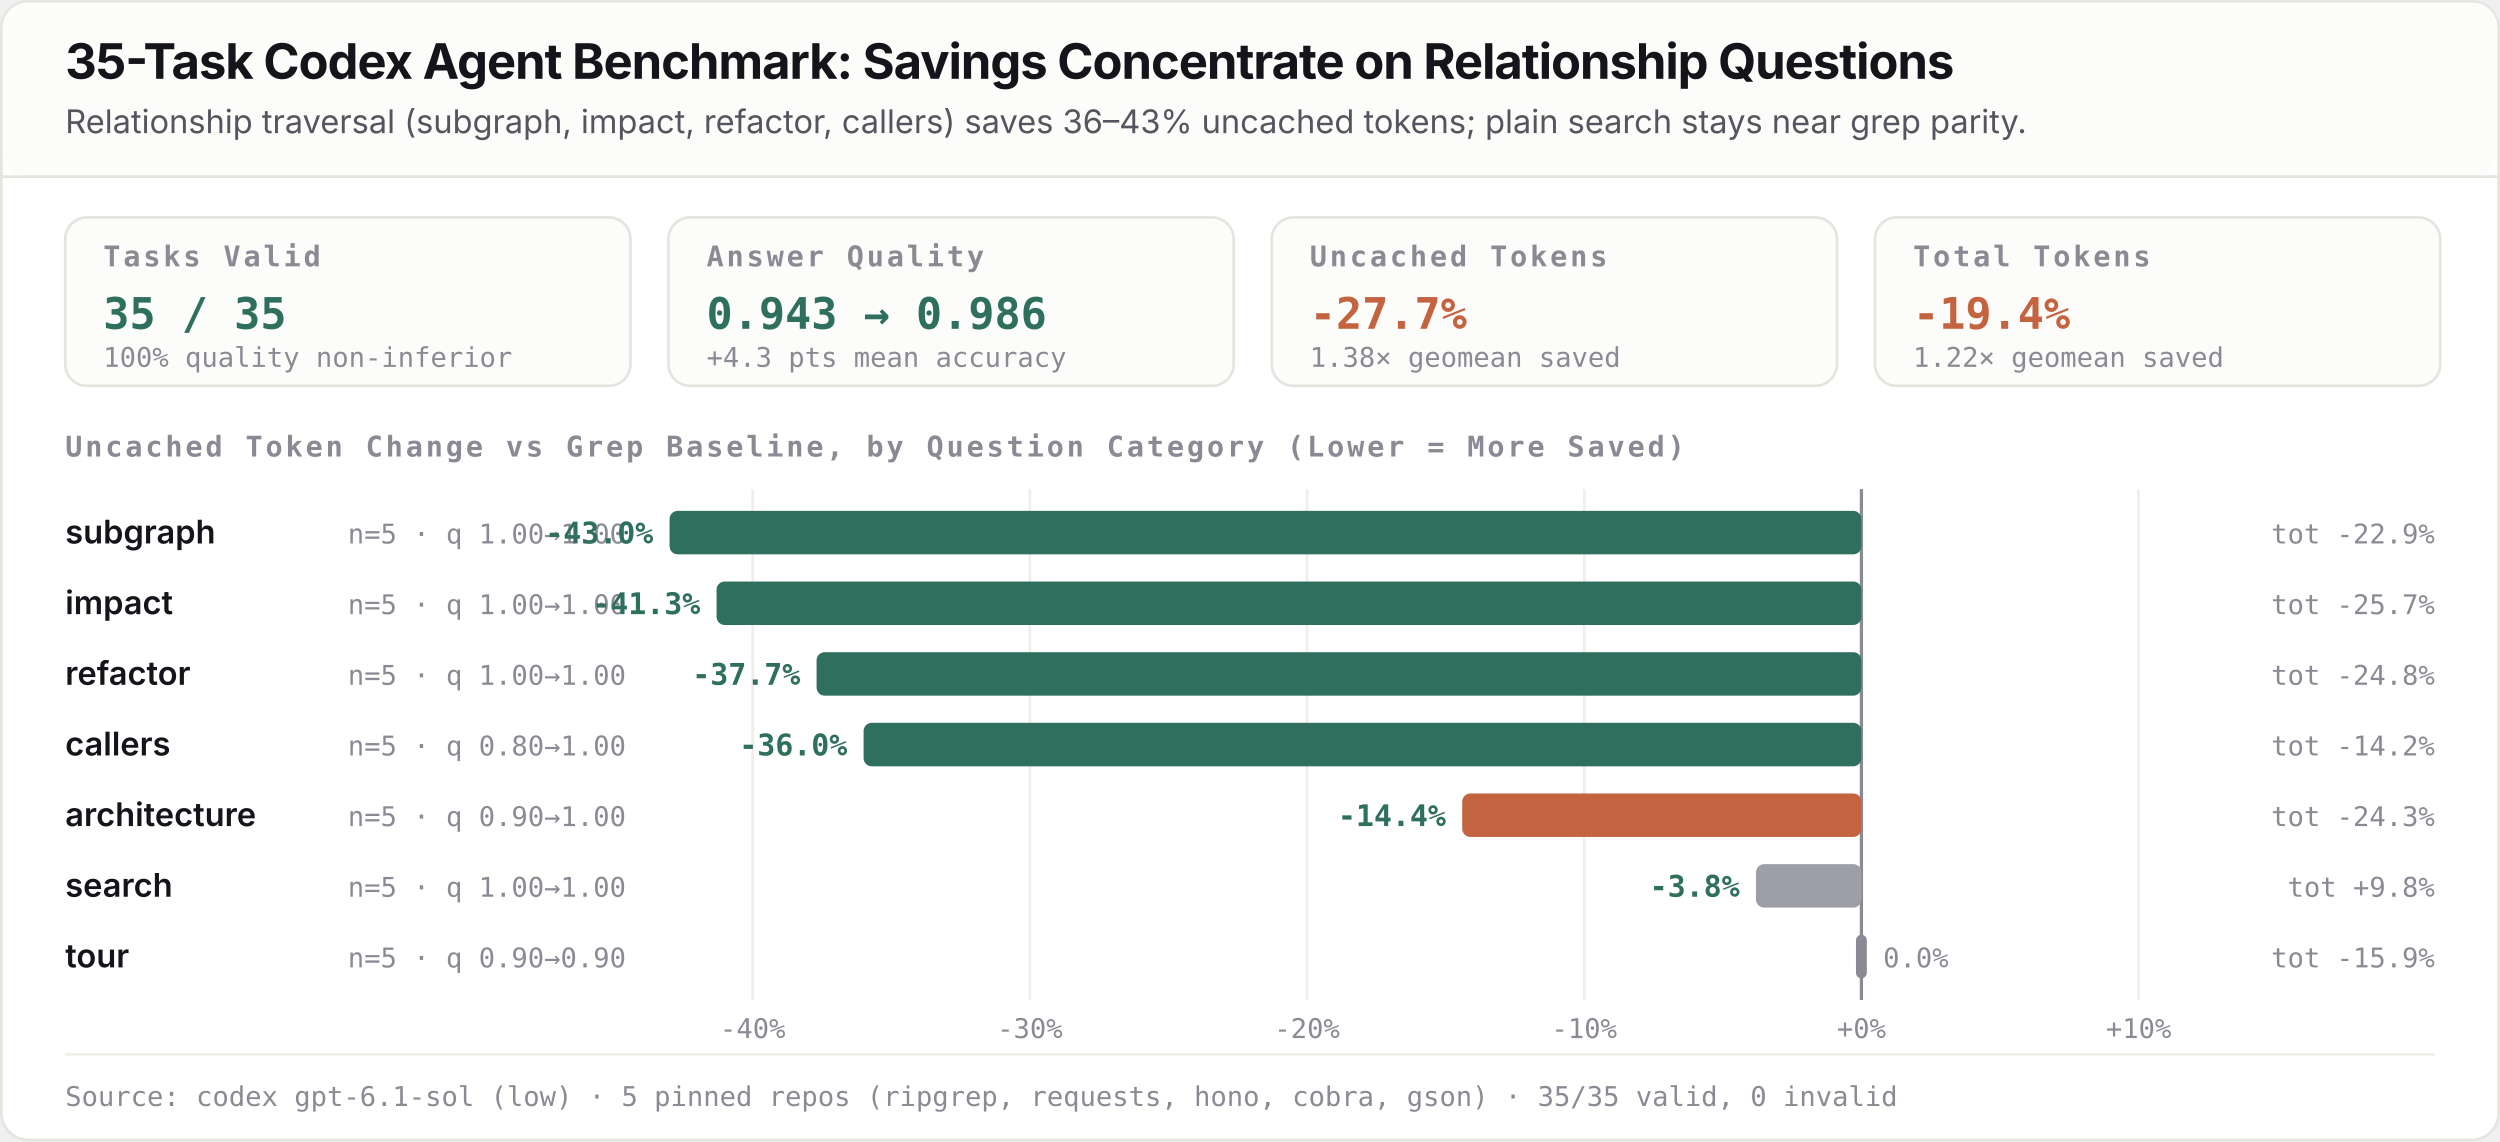
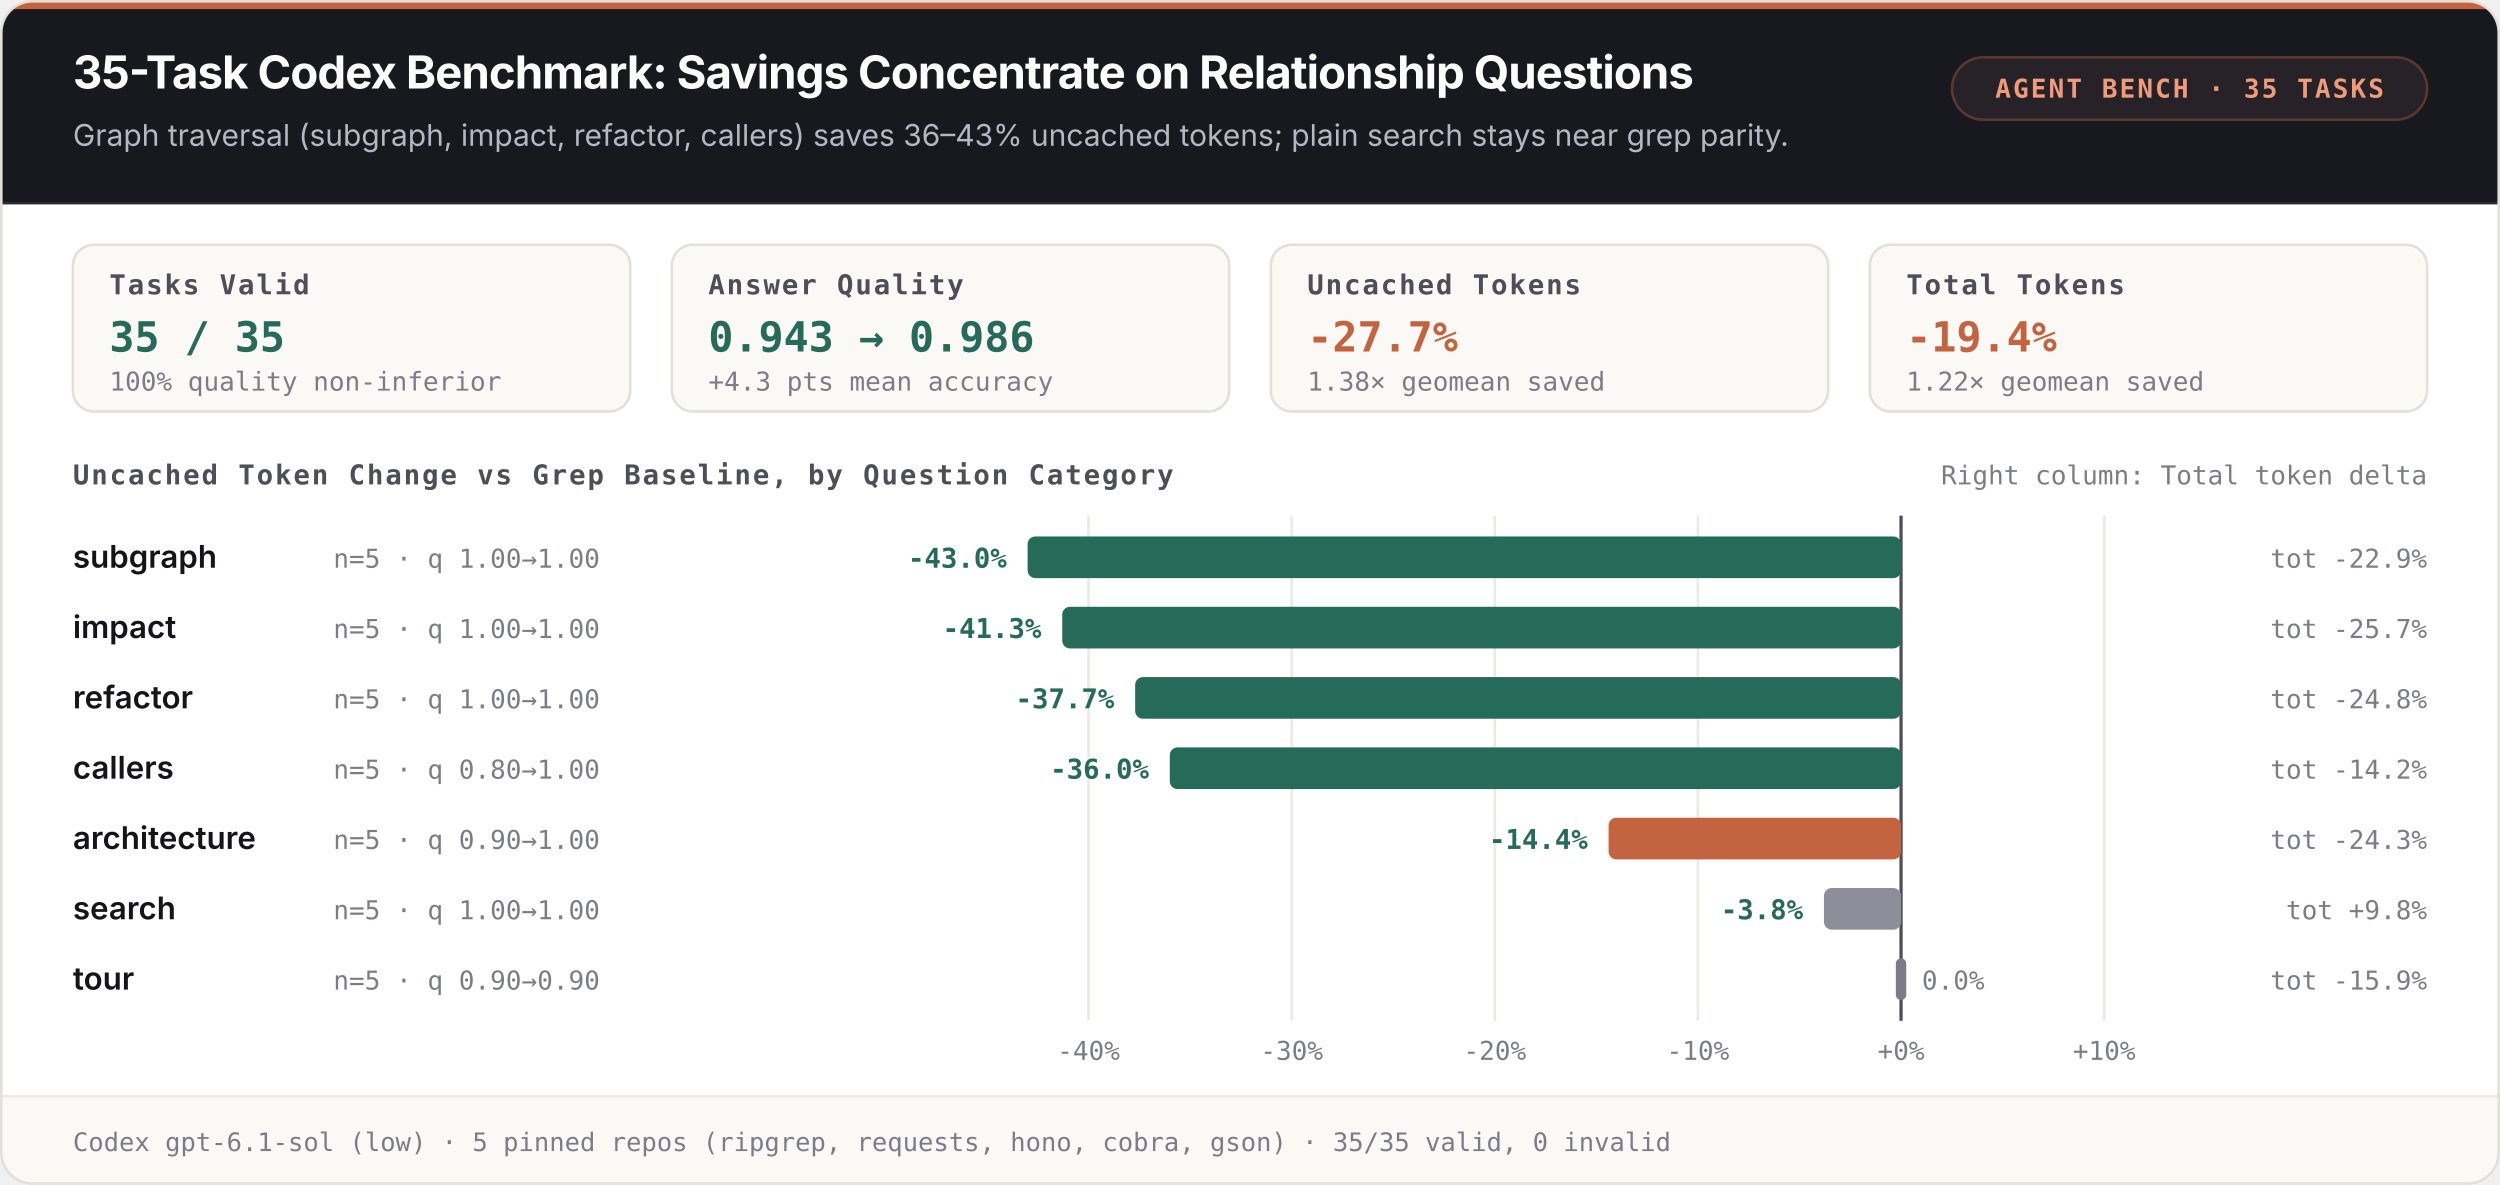
- <svg xmlns="http://www.w3.org/2000/svg" viewBox="0 0 920 420" width="920" height="420" role="img" aria-label="35-Task Codex Agent Benchmark: Savings Concentrate on Relationship Questions">
+ <svg xmlns="http://www.w3.org/2000/svg" viewBox="0 0 960 455" width="960" height="455" role="img" aria-label="35-Task Codex Benchmark: Savings Concentrate on Relationship Questions">
+   <defs>
+     <clipPath id="clip-codex-actions">
+       <rect x="0.5" y="0.5" width="959" height="454" rx="12" />
+     </clipPath>
+   </defs>
  <style>
-     .t-title { font-family: 'Space Grotesk', -apple-system, BlinkMacSystemFont, 'Segoe UI', system-ui, sans-serif; font-size: 18px; font-weight: 700; fill: #14141A; letter-spacing: -0.02em; }
-     .t-sub { font-family: 'Space Grotesk', -apple-system, BlinkMacSystemFont, 'Segoe UI', system-ui, sans-serif; font-size: 12px; fill: #55555F; }
-     .t-sec { font-family: 'IBM Plex Mono', ui-monospace, 'SF Mono', Menlo, Consolas, monospace; font-size: 10.5px; font-weight: 600; fill: #8A8A94; letter-spacing: 0.1em; text-transform: uppercase; }
+     .t-title { font-family: 'Space Grotesk', -apple-system, BlinkMacSystemFont, 'Segoe UI', system-ui, sans-serif; font-size: 17.5px; font-weight: 700; fill: #FCFCFA; letter-spacing: -0.02em; }
+     .t-sub { font-family: 'Space Grotesk', -apple-system, BlinkMacSystemFont, 'Segoe UI', system-ui, sans-serif; font-size: 11.5px; fill: #B6B6C4; }
+     .t-pill { font-family: 'IBM Plex Mono', ui-monospace, 'SF Mono', Menlo, Consolas, monospace; font-size: 10px; font-weight: 600; fill: #F09B7A; letter-spacing: 0.08em; }
+     .t-sec { font-family: 'IBM Plex Mono', ui-monospace, 'SF Mono', Menlo, Consolas, monospace; font-size: 10.5px; font-weight: 700; fill: #4E4E58; letter-spacing: 0.07em; text-transform: uppercase; }
+     .t-sec-sub { font-family: 'Space Grotesk', -apple-system, BlinkMacSystemFont, 'Segoe UI', system-ui, sans-serif; font-size: 11px; fill: #7C7C88; }
    .t-lbl { font-family: 'Space Grotesk', -apple-system, BlinkMacSystemFont, 'Segoe UI', system-ui, sans-serif; font-size: 12px; font-weight: 600; fill: #14141A; }
-     .t-lbl2 { font-family: 'IBM Plex Mono', ui-monospace, 'SF Mono', Menlo, Consolas, monospace; font-size: 11px; fill: #55555F; }
-     .t-val { font-family: 'IBM Plex Mono', ui-monospace, 'SF Mono', Menlo, Consolas, monospace; font-size: 11px; font-weight: 600; fill: #14141A; }
-     .t-val-b { font-family: 'IBM Plex Mono', ui-monospace, 'SF Mono', Menlo, Consolas, monospace; font-size: 11px; font-weight: 700; fill: #C4633F; }
-     .t-val-g { font-family: 'IBM Plex Mono', ui-monospace, 'SF Mono', Menlo, Consolas, monospace; font-size: 11px; font-weight: 700; fill: #2F6F5E; }
-     .t-axis { font-family: 'IBM Plex Mono', ui-monospace, 'SF Mono', Menlo, Consolas, monospace; font-size: 10px; fill: #8A8A94; }
-     .t-foot { font-family: 'IBM Plex Mono', ui-monospace, 'SF Mono', Menlo, Consolas, monospace; font-size: 10px; fill: #8A8A94; }
-     .t-badge { font-family: 'IBM Plex Mono', ui-monospace, 'SF Mono', Menlo, Consolas, monospace; font-size: 10px; font-weight: 600; }
+     .t-lbl2 { font-family: 'IBM Plex Mono', ui-monospace, 'SF Mono', Menlo, Consolas, monospace; font-size: 10.5px; fill: #4E4E58; }
+     .t-val { font-family: 'IBM Plex Mono', ui-monospace, 'SF Mono', Menlo, Consolas, monospace; font-size: 10.5px; font-weight: 600; fill: #14141A; }
+     .t-val-b { font-family: 'IBM Plex Mono', ui-monospace, 'SF Mono', Menlo, Consolas, monospace; font-size: 10.5px; font-weight: 700; fill: #C4633F; }
+     .t-val-g { font-family: 'IBM Plex Mono', ui-monospace, 'SF Mono', Menlo, Consolas, monospace; font-size: 10.5px; font-weight: 700; fill: #266B59; }
+     .t-axis { font-family: 'IBM Plex Mono', ui-monospace, 'SF Mono', Menlo, Consolas, monospace; font-size: 10px; fill: #7C7C88; }
+     .t-foot { font-family: 'IBM Plex Mono', ui-monospace, 'SF Mono', Menlo, Consolas, monospace; font-size: 9.8px; fill: #7C7C88; }
+     .t-chip { font-family: 'IBM Plex Mono', ui-monospace, 'SF Mono', Menlo, Consolas, monospace; font-size: 9.5px; font-weight: 600; }
  </style>
-   <rect x="0.5" y="0.5" width="919" height="419" rx="10" fill="#FFFFFF" stroke="#E5E4DE" stroke-width="1" />
-   <rect x="1" y="1" width="918" height="64" rx="9" fill="#FCFCFA" />
-   <line x1="0" y1="65" x2="920" y2="65" stroke="#E5E4DE" stroke-width="1" />
-   <text x="24" y="29" class="t-title">35-Task Codex Agent Benchmark: Savings Concentrate on Relationship Questions</text>
-   <text x="24" y="49" class="t-sub">Relationship traversal (subgraph, impact, refactor, callers) saves 36–43% uncached tokens; plain search stays near grep parity.</text>
-   <rect x="24" y="80" width="208" height="62" rx="8" fill="#FCFCFA" stroke="#E5E4DE" />
-   <text x="38" y="98" class="t-sec">Tasks Valid</text>
-   <text x="38" y="121" font-family="'IBM Plex Mono', ui-monospace, 'SF Mono', Menlo, Consolas, monospace" font-size="16" font-weight="700" fill="#2F6F5E">35 / 35</text>
-   <text x="38" y="135" class="t-axis">100% quality non-inferior</text>
-   <rect x="246" y="80" width="208" height="62" rx="8" fill="#FCFCFA" stroke="#E5E4DE" />
-   <text x="260" y="98" class="t-sec">Answer Quality</text>
-   <text x="260" y="121" font-family="'IBM Plex Mono', ui-monospace, 'SF Mono', Menlo, Consolas, monospace" font-size="16" font-weight="700" fill="#2F6F5E">0.943 → 0.986</text>
-   <text x="260" y="135" class="t-axis">+4.3 pts mean accuracy</text>
-   <rect x="468" y="80" width="208" height="62" rx="8" fill="#FCFCFA" stroke="#E5E4DE" />
-   <text x="482" y="98" class="t-sec">Uncached Tokens</text>
-   <text x="482" y="121" font-family="'IBM Plex Mono', ui-monospace, 'SF Mono', Menlo, Consolas, monospace" font-size="16" font-weight="700" fill="#C4633F">-27.7%</text>
-   <text x="482" y="135" class="t-axis">1.38× geomean saved</text>
-   <rect x="690" y="80" width="208" height="62" rx="8" fill="#FCFCFA" stroke="#E5E4DE" />
-   <text x="704" y="98" class="t-sec">Total Tokens</text>
-   <text x="704" y="121" font-family="'IBM Plex Mono', ui-monospace, 'SF Mono', Menlo, Consolas, monospace" font-size="16" font-weight="700" fill="#C4633F">-19.4%</text>
-   <text x="704" y="135" class="t-axis">1.22× geomean saved</text>
-   <text x="24" y="168" class="t-sec">Uncached Token Change vs Grep Baseline, by Question Category (Lower = More Saved)</text>
-   <line x1="277.0" y1="180" x2="277.0" y2="368" stroke="#EFEEE9" stroke-width="1.0" />
-   <text x="277.0" y="382" text-anchor="middle" class="t-axis">-40%</text>
-   <line x1="379.0" y1="180" x2="379.0" y2="368" stroke="#EFEEE9" stroke-width="1.0" />
-   <text x="379.0" y="382" text-anchor="middle" class="t-axis">-30%</text>
-   <line x1="481.0" y1="180" x2="481.0" y2="368" stroke="#EFEEE9" stroke-width="1.0" />
-   <text x="481.0" y="382" text-anchor="middle" class="t-axis">-20%</text>
-   <line x1="583.0" y1="180" x2="583.0" y2="368" stroke="#EFEEE9" stroke-width="1.0" />
-   <text x="583.0" y="382" text-anchor="middle" class="t-axis">-10%</text>
-   <line x1="685.0" y1="180" x2="685.0" y2="368" stroke="#8A8A94" stroke-width="1.2" />
-   <text x="685.0" y="382" text-anchor="middle" class="t-axis">+0%</text>
-   <line x1="787.0" y1="180" x2="787.0" y2="368" stroke="#EFEEE9" stroke-width="1.0" />
-   <text x="787.0" y="382" text-anchor="middle" class="t-axis">+10%</text>
-   <text x="24" y="200" class="t-lbl">subgraph</text>
-   <text x="128" y="200" class="t-axis">n=5 · q 1.00→1.00</text>
-   <rect x="246.4" y="188" width="438.6" height="16" rx="3" fill="#2F6F5E" />
-   <text x="240.4" y="200" text-anchor="end" class="t-val-g">-43.0%</text>
-   <text x="896" y="200" text-anchor="end" class="t-axis">tot -22.9%</text>
-   <text x="24" y="226" class="t-lbl">impact</text>
-   <text x="128" y="226" class="t-axis">n=5 · q 1.00→1.00</text>
-   <rect x="263.7" y="214" width="421.3" height="16" rx="3" fill="#2F6F5E" />
-   <text x="257.7" y="226" text-anchor="end" class="t-val-g">-41.3%</text>
-   <text x="896" y="226" text-anchor="end" class="t-axis">tot -25.7%</text>
-   <text x="24" y="252" class="t-lbl">refactor</text>
-   <text x="128" y="252" class="t-axis">n=5 · q 1.00→1.00</text>
-   <rect x="300.5" y="240" width="384.5" height="16" rx="3" fill="#2F6F5E" />
-   <text x="294.5" y="252" text-anchor="end" class="t-val-g">-37.7%</text>
-   <text x="896" y="252" text-anchor="end" class="t-axis">tot -24.8%</text>
-   <text x="24" y="278" class="t-lbl">callers</text>
-   <text x="128" y="278" class="t-axis">n=5 · q 0.80→1.00</text>
-   <rect x="317.8" y="266" width="367.2" height="16" rx="3" fill="#2F6F5E" />
-   <text x="311.8" y="278" text-anchor="end" class="t-val-g">-36.0%</text>
-   <text x="896" y="278" text-anchor="end" class="t-axis">tot -14.2%</text>
-   <text x="24" y="304" class="t-lbl">architecture</text>
-   <text x="128" y="304" class="t-axis">n=5 · q 0.90→1.00</text>
-   <rect x="538.1" y="292" width="146.9" height="16" rx="3" fill="#C4633F" />
-   <text x="532.1" y="304" text-anchor="end" class="t-val-g">-14.4%</text>
-   <text x="896" y="304" text-anchor="end" class="t-axis">tot -24.3%</text>
-   <text x="24" y="330" class="t-lbl">search</text>
-   <text x="128" y="330" class="t-axis">n=5 · q 1.00→1.00</text>
-   <rect x="646.2" y="318" width="38.8" height="16" rx="3" fill="#9E9EA8" />
-   <text x="640.2" y="330" text-anchor="end" class="t-val-g">-3.8%</text>
-   <text x="896" y="330" text-anchor="end" class="t-axis">tot +9.8%</text>
-   <text x="24" y="356" class="t-lbl">tour</text>
-   <text x="128" y="356" class="t-axis">n=5 · q 0.90→0.90</text>
-   <rect x="683.0" y="344" width="4" height="16" rx="2" fill="#8A8A94" />
-   <text x="693.0" y="356" class="t-axis">0.0%</text>
-   <text x="896" y="356" text-anchor="end" class="t-axis">tot -15.9%</text>
-   <line x1="24" y1="388" x2="896" y2="388" stroke="#EFEEE9" stroke-width="1" />
-   <text x="24" y="407" class="t-foot">Source: codex gpt-6.1-sol (low) · 5 pinned repos (ripgrep, requests, hono, cobra, gson) · 35/35 valid, 0 invalid</text>
+   <g clip-path="url(#clip-codex-actions)">
+     <rect x="0" y="0" width="960" height="455" fill="#FFFFFF" />
+     <rect x="0" y="0" width="960" height="78" fill="#18181F" />
+     <rect x="0" y="0" width="960" height="3.5" fill="#C4633F" />
+     <line x1="0" y1="78" x2="960" y2="78" stroke="#2A2A36" stroke-width="1" />
+     <text x="28" y="34" class="t-title">35-Task Codex Benchmark: Savings Concentrate on Relationship Questions</text>
+     <text x="28" y="56" class="t-sub">Graph traversal (subgraph, impact, refactor, callers) saves 36–43% uncached tokens; plain search stays near grep parity.</text>
+     <rect x="749.6" y="22" width="182.4" height="24" rx="12" fill="#262228" stroke="#5A382E" stroke-width="1" />
+     <text x="840.8" y="37.5" text-anchor="middle" class="t-pill">AGENT BENCH · 35 TASKS</text>
+     <rect x="28" y="94" width="214" height="64" rx="8" fill="#FAF9F5" stroke="#E2E0D8" />
+     <text x="42" y="113" class="t-sec">Tasks Valid</text>
+     <text x="42" y="135" font-family="'IBM Plex Mono', ui-monospace, 'SF Mono', Menlo, Consolas, monospace" font-size="16" font-weight="700" fill="#266B59">35 / 35</text>
+     <text x="42" y="150" class="t-axis">100% quality non-inferior</text>
+     <rect x="258" y="94" width="214" height="64" rx="8" fill="#FAF9F5" stroke="#E2E0D8" />
+     <text x="272" y="113" class="t-sec">Answer Quality</text>
+     <text x="272" y="135" font-family="'IBM Plex Mono', ui-monospace, 'SF Mono', Menlo, Consolas, monospace" font-size="16" font-weight="700" fill="#266B59">0.943 → 0.986</text>
+     <text x="272" y="150" class="t-axis">+4.3 pts mean accuracy</text>
+     <rect x="488" y="94" width="214" height="64" rx="8" fill="#FAF9F5" stroke="#E2E0D8" />
+     <text x="502" y="113" class="t-sec">Uncached Tokens</text>
+     <text x="502" y="135" font-family="'IBM Plex Mono', ui-monospace, 'SF Mono', Menlo, Consolas, monospace" font-size="16" font-weight="700" fill="#C4633F">-27.7%</text>
+     <text x="502" y="150" class="t-axis">1.38× geomean saved</text>
+     <rect x="718" y="94" width="214" height="64" rx="8" fill="#FAF9F5" stroke="#E2E0D8" />
+     <text x="732" y="113" class="t-sec">Total Tokens</text>
+     <text x="732" y="135" font-family="'IBM Plex Mono', ui-monospace, 'SF Mono', Menlo, Consolas, monospace" font-size="16" font-weight="700" fill="#C4633F">-19.4%</text>
+     <text x="732" y="150" class="t-axis">1.22× geomean saved</text>
+     <text x="28" y="186" class="t-sec">Uncached Token Change vs Grep Baseline, by Question Category</text>
+     <text x="932" y="186" text-anchor="end" class="t-axis">Right column: Total token delta</text>
+     <line x1="418.0" y1="198" x2="418.0" y2="392" stroke="#ECEAE2" stroke-width="1.0" />
+     <text x="418.0" y="407" text-anchor="middle" class="t-axis">-40%</text>
+     <line x1="496.0" y1="198" x2="496.0" y2="392" stroke="#ECEAE2" stroke-width="1.0" />
+     <text x="496.0" y="407" text-anchor="middle" class="t-axis">-30%</text>
+     <line x1="574.0" y1="198" x2="574.0" y2="392" stroke="#ECEAE2" stroke-width="1.0" />
+     <text x="574.0" y="407" text-anchor="middle" class="t-axis">-20%</text>
+     <line x1="652.0" y1="198" x2="652.0" y2="392" stroke="#ECEAE2" stroke-width="1.0" />
+     <text x="652.0" y="407" text-anchor="middle" class="t-axis">-10%</text>
+     <line x1="730.0" y1="198" x2="730.0" y2="392" stroke="#4E4E58" stroke-width="1.25" />
+     <text x="730.0" y="407" text-anchor="middle" class="t-axis">+0%</text>
+     <line x1="808.0" y1="198" x2="808.0" y2="392" stroke="#ECEAE2" stroke-width="1.0" />
+     <text x="808.0" y="407" text-anchor="middle" class="t-axis">+10%</text>
+     <text x="28" y="218" class="t-lbl">subgraph</text>
+     <text x="128" y="218" class="t-axis">n=5 · q 1.00→1.00</text>
+     <rect x="394.6" y="206" width="335.4" height="16" rx="3" fill="#266B59" />
+     <text x="386.6" y="218" text-anchor="end" class="t-val-g">-43.0%</text>
+     <text x="932" y="218" text-anchor="end" class="t-axis">tot -22.9%</text>
+     <text x="28" y="245" class="t-lbl">impact</text>
+     <text x="128" y="245" class="t-axis">n=5 · q 1.00→1.00</text>
+     <rect x="407.9" y="233" width="322.1" height="16" rx="3" fill="#266B59" />
+     <text x="399.9" y="245" text-anchor="end" class="t-val-g">-41.3%</text>
+     <text x="932" y="245" text-anchor="end" class="t-axis">tot -25.7%</text>
+     <text x="28" y="272" class="t-lbl">refactor</text>
+     <text x="128" y="272" class="t-axis">n=5 · q 1.00→1.00</text>
+     <rect x="435.9" y="260" width="294.1" height="16" rx="3" fill="#266B59" />
+     <text x="427.9" y="272" text-anchor="end" class="t-val-g">-37.7%</text>
+     <text x="932" y="272" text-anchor="end" class="t-axis">tot -24.8%</text>
+     <text x="28" y="299" class="t-lbl">callers</text>
+     <text x="128" y="299" class="t-axis">n=5 · q 0.80→1.00</text>
+     <rect x="449.2" y="287" width="280.8" height="16" rx="3" fill="#266B59" />
+     <text x="441.2" y="299" text-anchor="end" class="t-val-g">-36.0%</text>
+     <text x="932" y="299" text-anchor="end" class="t-axis">tot -14.2%</text>
+     <text x="28" y="326" class="t-lbl">architecture</text>
+     <text x="128" y="326" class="t-axis">n=5 · q 0.90→1.00</text>
+     <rect x="617.7" y="314" width="112.3" height="16" rx="3" fill="#C4633F" />
+     <text x="609.7" y="326" text-anchor="end" class="t-val-g">-14.4%</text>
+     <text x="932" y="326" text-anchor="end" class="t-axis">tot -24.3%</text>
+     <text x="28" y="353" class="t-lbl">search</text>
+     <text x="128" y="353" class="t-axis">n=5 · q 1.00→1.00</text>
+     <rect x="700.4" y="341" width="29.6" height="16" rx="3" fill="#8E8E9A" />
+     <text x="692.4" y="353" text-anchor="end" class="t-val-g">-3.8%</text>
+     <text x="932" y="353" text-anchor="end" class="t-axis">tot +9.8%</text>
+     <text x="28" y="380" class="t-lbl">tour</text>
+     <text x="128" y="380" class="t-axis">n=5 · q 0.90→0.90</text>
+     <rect x="728.0" y="368" width="4" height="16" rx="2" fill="#7C7C88" />
+     <text x="738.0" y="380" class="t-axis">0.0%</text>
+     <text x="932" y="380" text-anchor="end" class="t-axis">tot -15.9%</text>
+     <rect x="0" y="421" width="960" height="34" fill="#FAF9F5" />
+     <line x1="0" y1="421" x2="960" y2="421" stroke="#ECEAE2" stroke-width="1" />
+     <text x="28" y="442" class="t-foot">Codex gpt-6.1-sol (low) · 5 pinned repos (ripgrep, requests, hono, cobra, gson) · 35/35 valid, 0 invalid</text>
+   </g>
+   <rect x="0.5" y="0.5" width="959" height="454" rx="12" fill="none" stroke="#E2E0D8" stroke-width="1" />
</svg>
